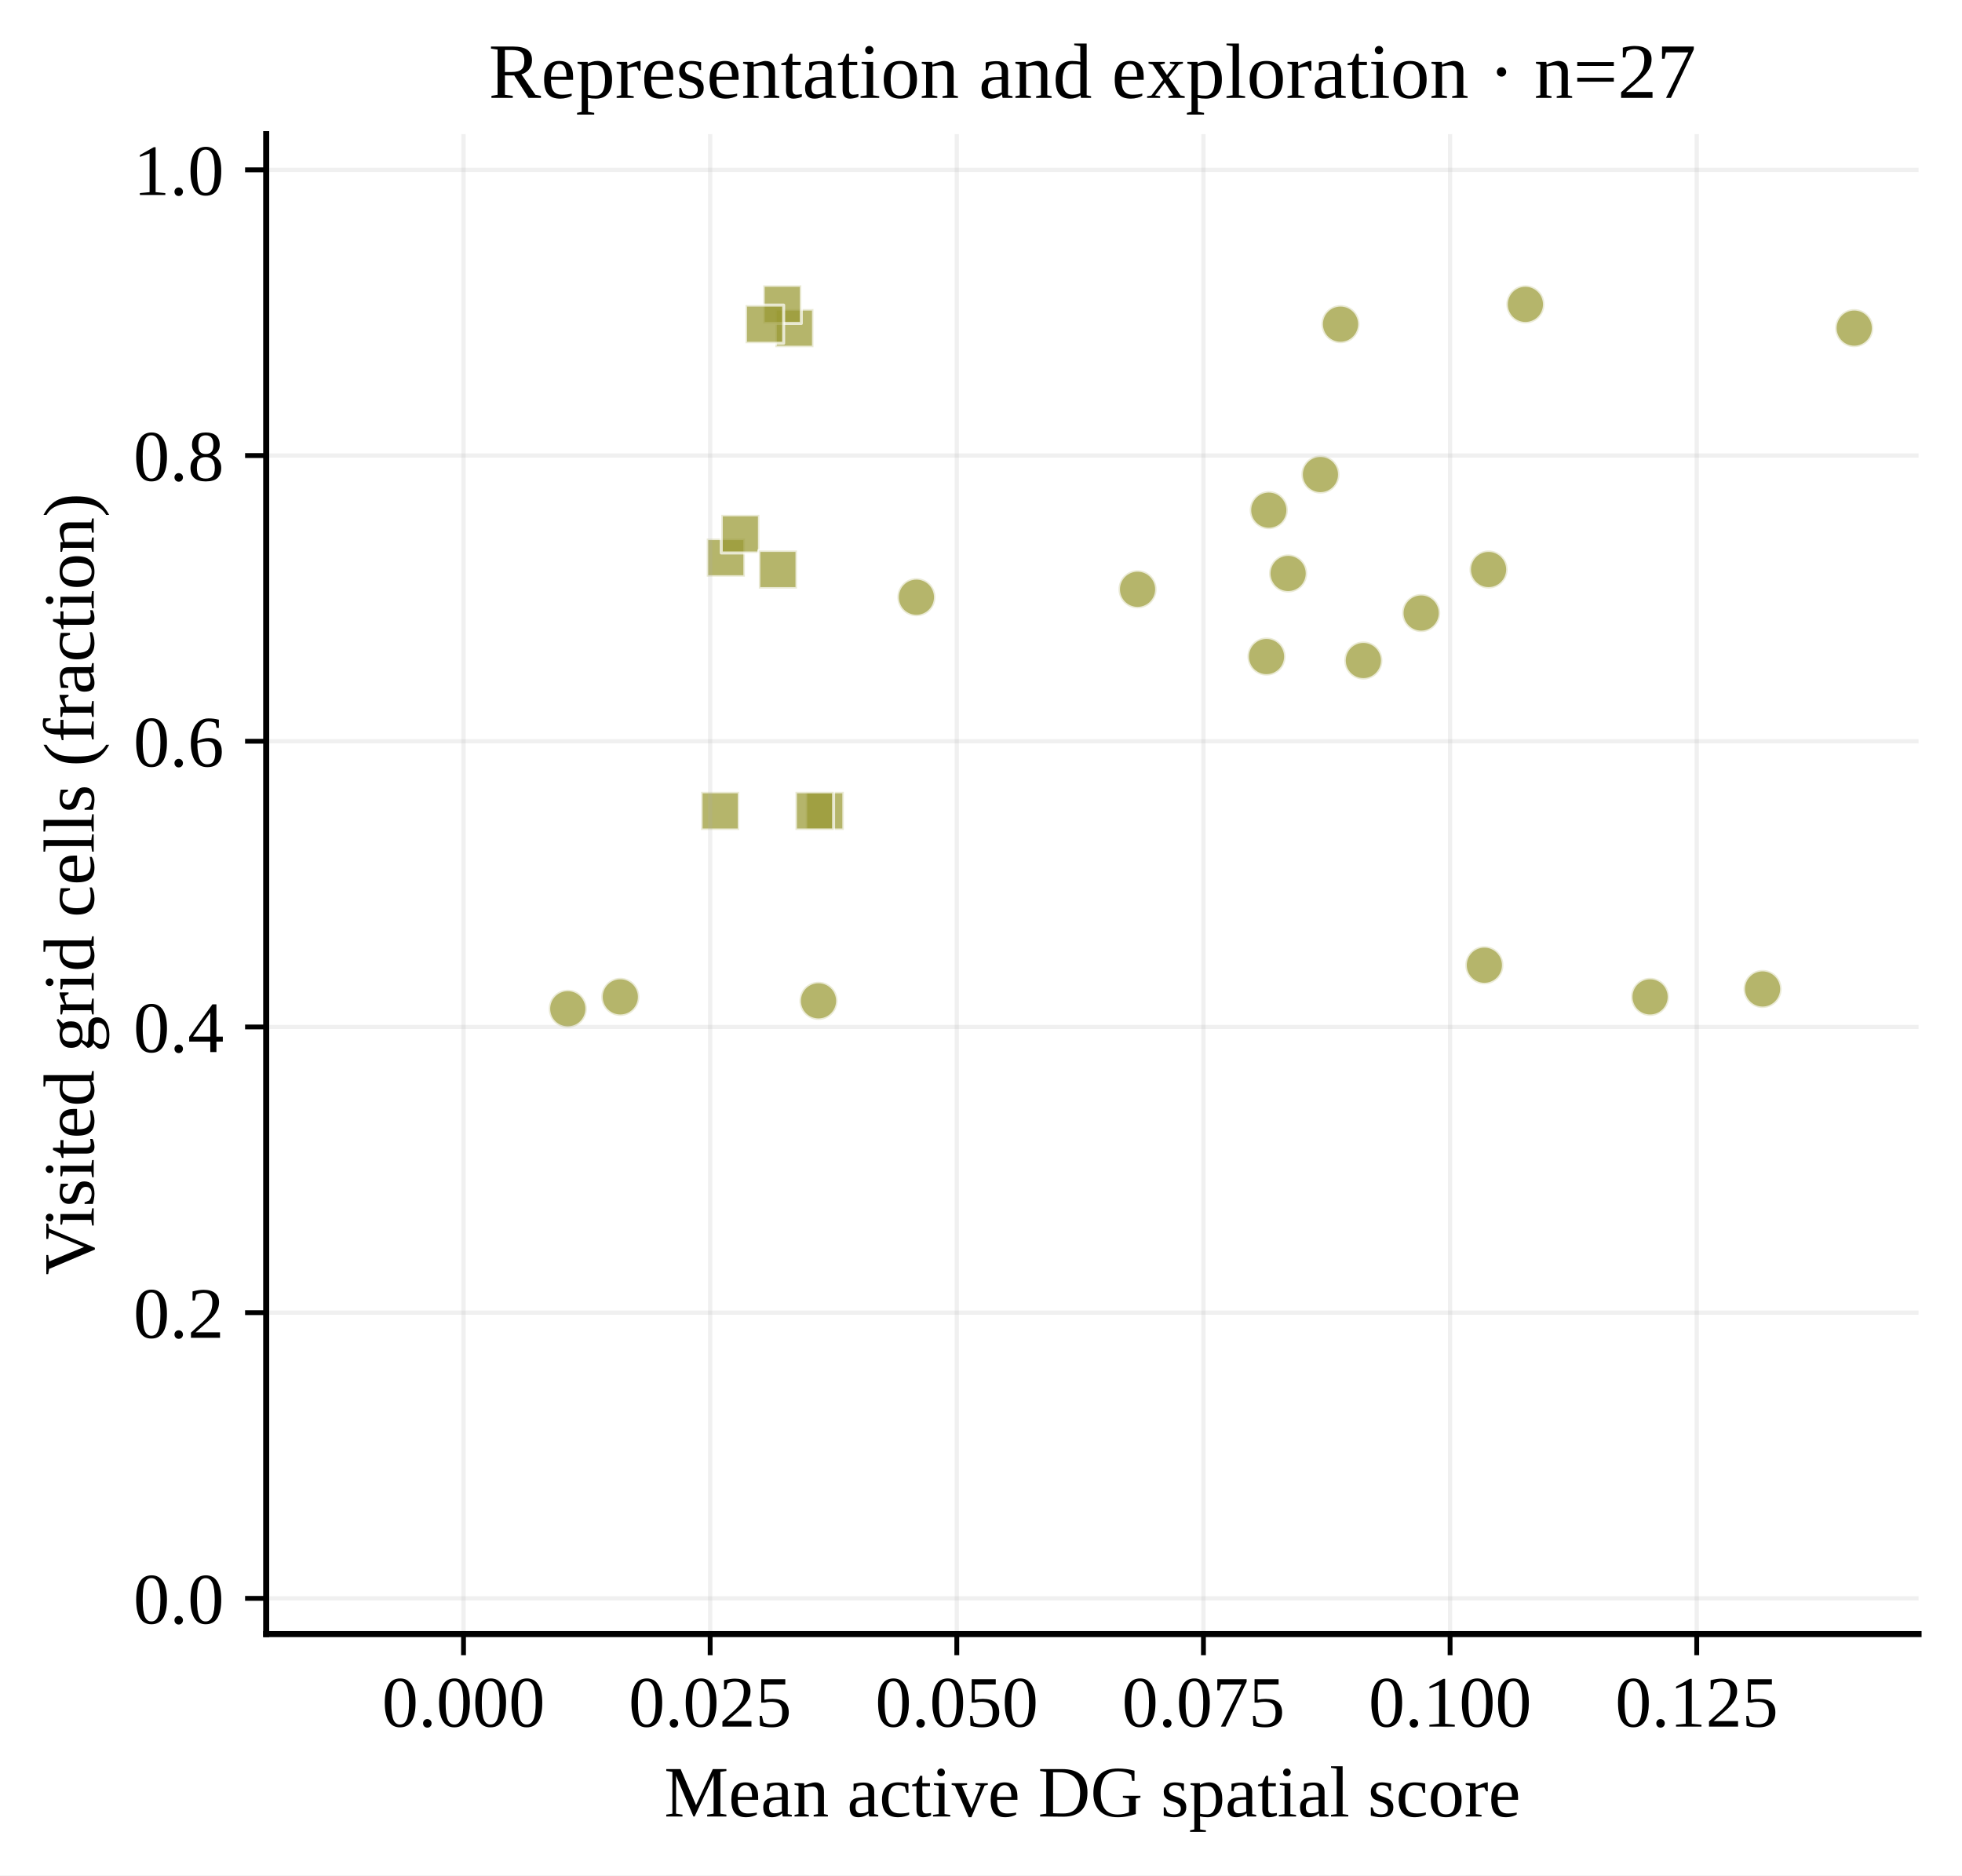
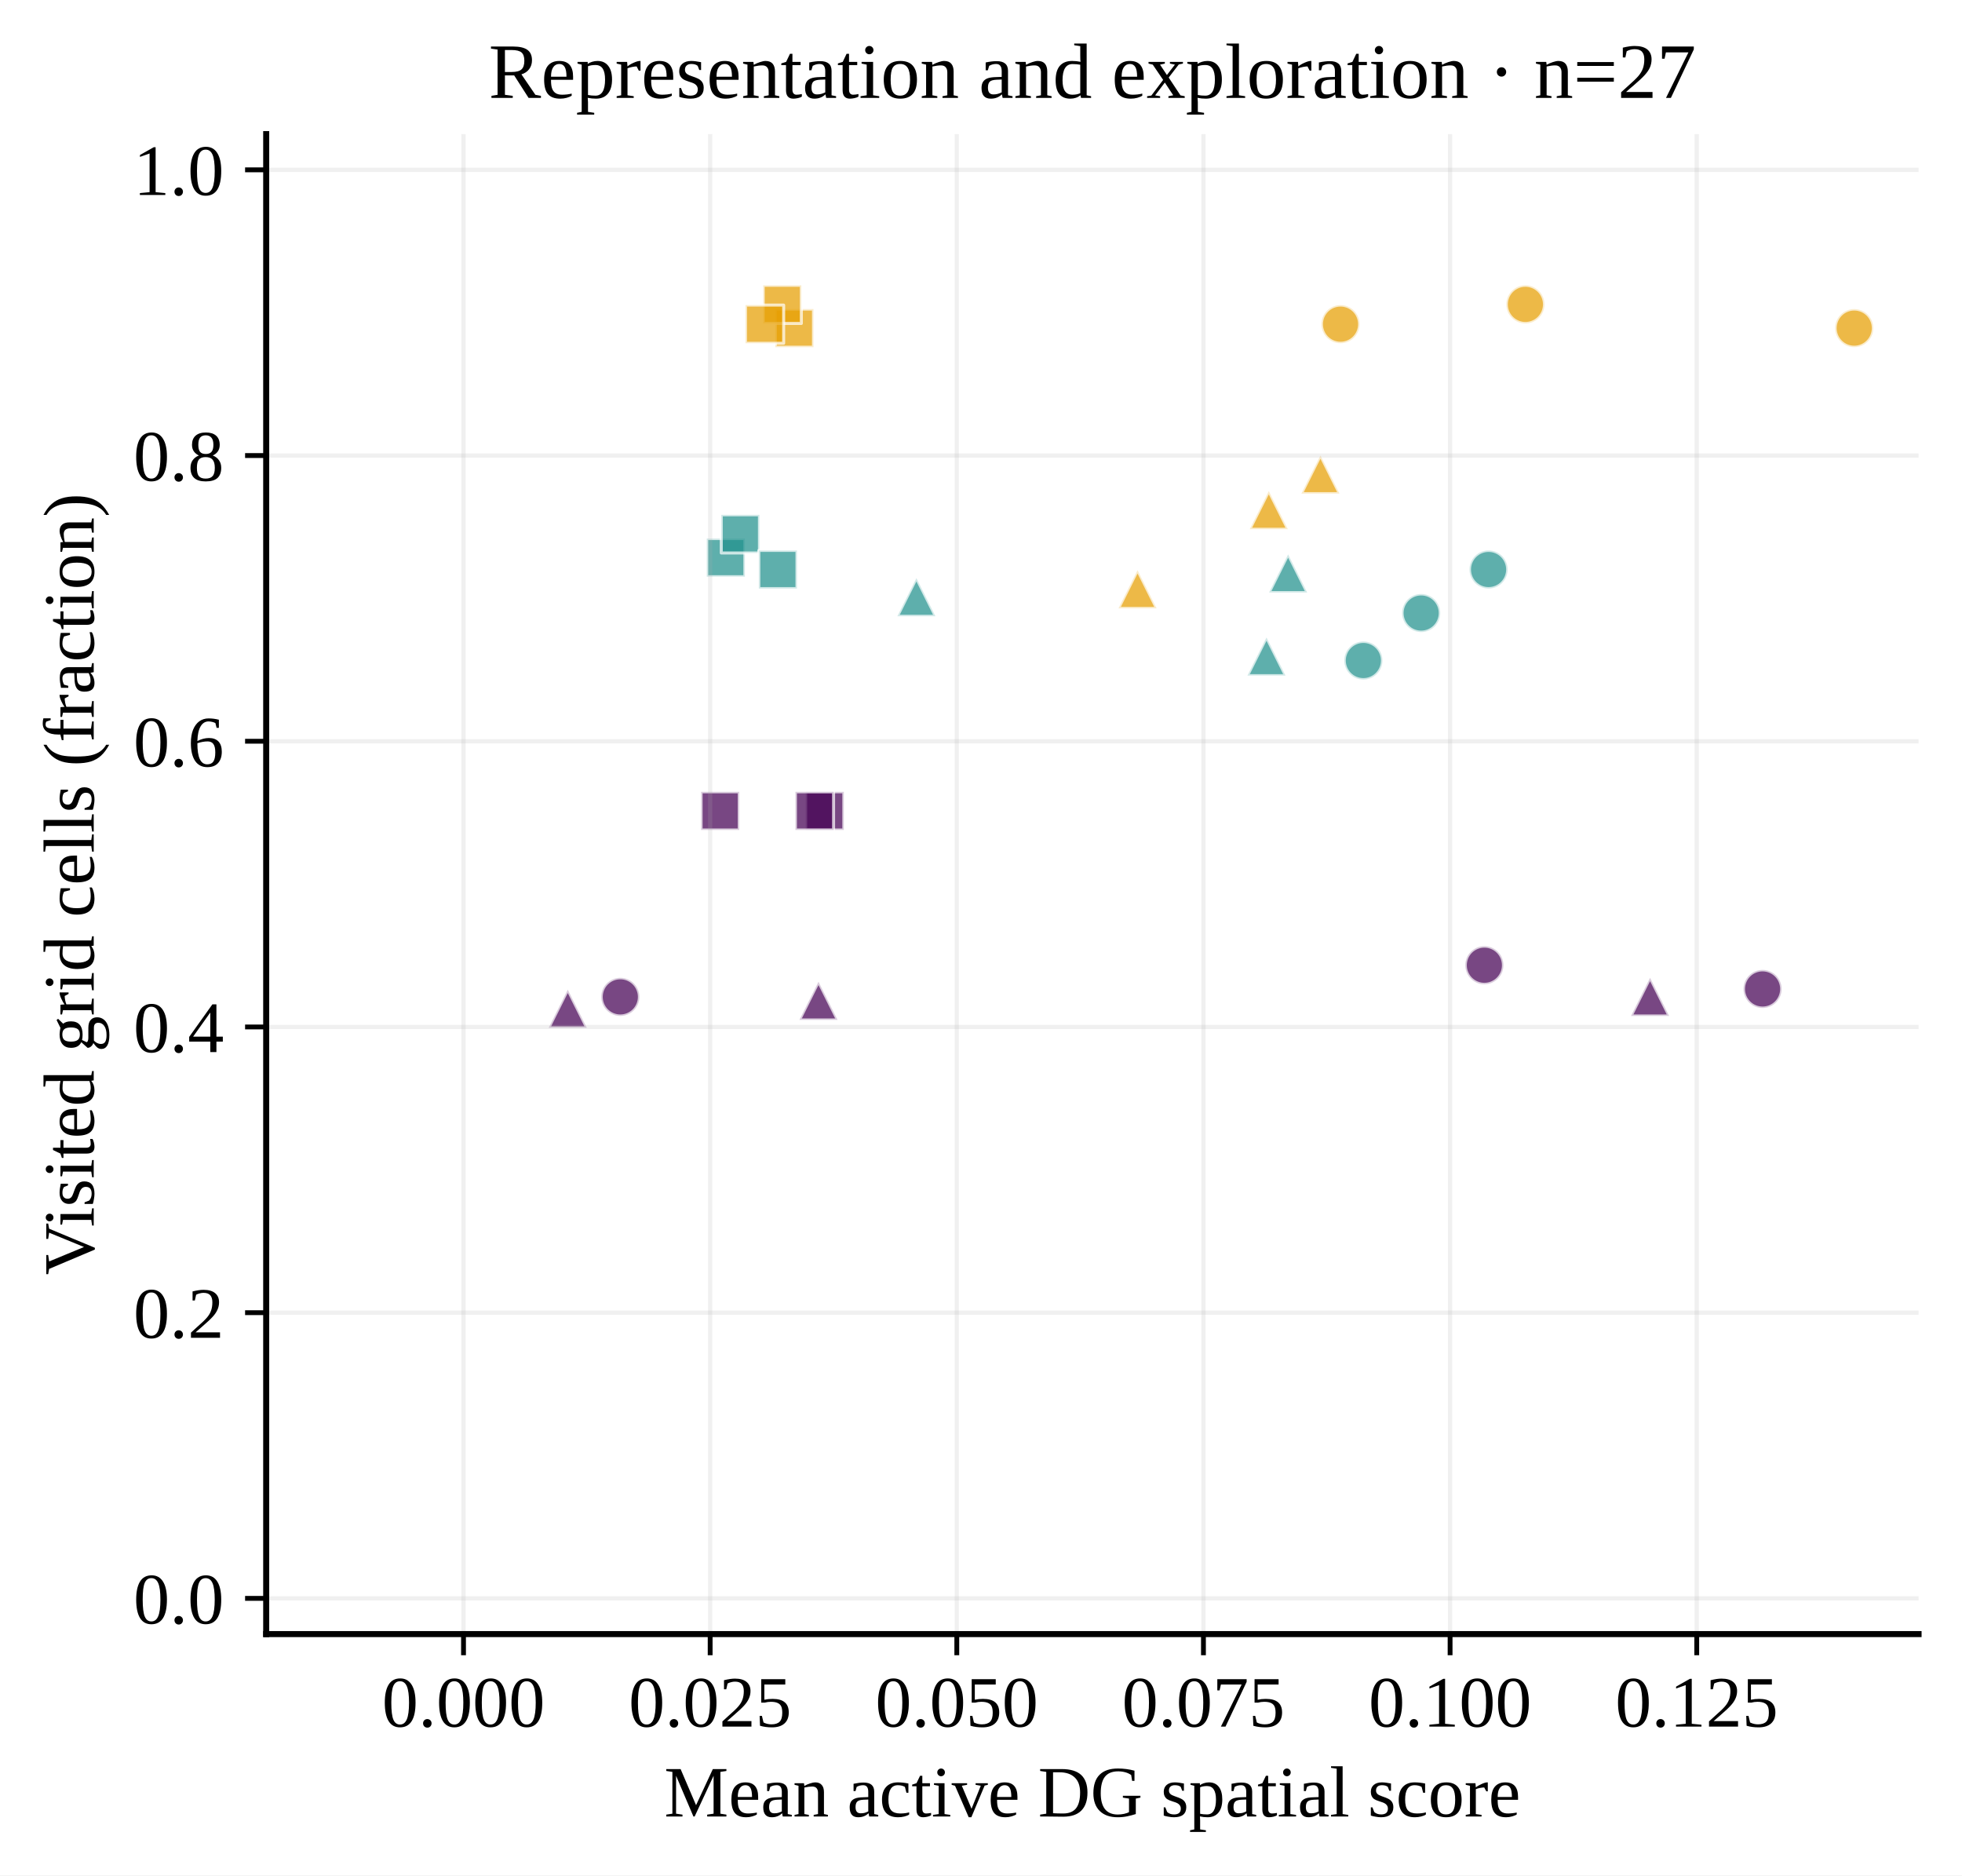
<svg xmlns="http://www.w3.org/2000/svg" xmlns:xlink="http://www.w3.org/1999/xlink" width="325.2pt" height="310.8pt" viewBox="0 0 325.2 310.8" version="1.1">
  <defs>
    <style type="text/css">*{stroke-linejoin: round; stroke-linecap: butt}</style>
  </defs>
  <g id="figure_1">
    <g id="patch_1">
      <path d="M 0 310.8  L 325.2 310.8  L 325.2 0  L 0 0  z " style="fill: #ffffff" />
    </g>
    <g id="axes_1">
      <g id="patch_2">
        <path d="M 44.122 270.801  L 318 270.801  L 318 22.227  L 44.122 22.227  z " style="fill: #ffffff" />
      </g>
      <g id="PathCollection_1">
        <defs>
-           <path id="m0b071f1991" d="M 0 3.162  C 0.839 3.162 1.643 2.829 2.236 2.236  C 2.829 1.643 3.162 0.839 3.162 0  C 3.162 -0.839 2.829 -1.643 2.236 -2.236  C 1.643 -2.829 0.839 -3.162 0 -3.162  C -0.839 -3.162 -1.643 -2.829 -2.236 -2.236  C -2.829 -1.643 -3.162 -0.839 -3.162 0  C -3.162 0.839 -2.829 1.643 -2.236 2.236  C -1.643 2.829 -0.839 3.162 0 3.162  z " style="stroke: #ffffff; stroke-opacity: 0.72; stroke-width: 0.5" />
-         </defs>
-         <g clip-path="url(#pc60805ff20)">
-           <use xlink:href="#m0b071f1991" x="273.499" y="165.204" style="fill: #999933; fill-opacity: 0.72; stroke: #ffffff; stroke-opacity: 0.72; stroke-width: 0.5" />
-           <use xlink:href="#m0b071f1991" x="94.108" y="167.171" style="fill: #999933; fill-opacity: 0.72; stroke: #ffffff; stroke-opacity: 0.72; stroke-width: 0.5" />
-           <use xlink:href="#m0b071f1991" x="135.666" y="165.859" style="fill: #999933; fill-opacity: 0.72; stroke: #ffffff; stroke-opacity: 0.72; stroke-width: 0.5" />
-           <use xlink:href="#m0b071f1991" x="151.895" y="98.97" style="fill: #999933; fill-opacity: 0.72; stroke: #ffffff; stroke-opacity: 0.72; stroke-width: 0.5" />
-           <use xlink:href="#m0b071f1991" x="213.506" y="95.035" style="fill: #999933; fill-opacity: 0.72; stroke: #ffffff; stroke-opacity: 0.72; stroke-width: 0.5" />
-           <use xlink:href="#m0b071f1991" x="209.922" y="108.806" style="fill: #999933; fill-opacity: 0.72; stroke: #ffffff; stroke-opacity: 0.72; stroke-width: 0.5" />
-           <use xlink:href="#m0b071f1991" x="210.302" y="84.542" style="fill: #999933; fill-opacity: 0.72; stroke: #ffffff; stroke-opacity: 0.72; stroke-width: 0.5" />
-           <use xlink:href="#m0b071f1991" x="218.862" y="78.64" style="fill: #999933; fill-opacity: 0.72; stroke: #ffffff; stroke-opacity: 0.72; stroke-width: 0.5" />
-           <use xlink:href="#m0b071f1991" x="188.548" y="97.658" style="fill: #999933; fill-opacity: 0.72; stroke: #ffffff; stroke-opacity: 0.72; stroke-width: 0.5" />
-           <use xlink:href="#m0b071f1991" x="292.144" y="163.892" style="fill: #999933; fill-opacity: 0.72; stroke: #ffffff; stroke-opacity: 0.72; stroke-width: 0.5" />
-           <use xlink:href="#m0b071f1991" x="102.817" y="165.204" style="fill: #999933; fill-opacity: 0.72; stroke: #ffffff; stroke-opacity: 0.72; stroke-width: 0.5" />
-           <use xlink:href="#m0b071f1991" x="246.033" y="159.957" style="fill: #999933; fill-opacity: 0.72; stroke: #ffffff; stroke-opacity: 0.72; stroke-width: 0.5" />
-           <use xlink:href="#m0b071f1991" x="235.557" y="101.593" style="fill: #999933; fill-opacity: 0.72; stroke: #ffffff; stroke-opacity: 0.72; stroke-width: 0.5" />
-           <use xlink:href="#m0b071f1991" x="246.729" y="94.379" style="fill: #999933; fill-opacity: 0.72; stroke: #ffffff; stroke-opacity: 0.72; stroke-width: 0.5" />
-           <use xlink:href="#m0b071f1991" x="225.976" y="109.462" style="fill: #999933; fill-opacity: 0.72; stroke: #ffffff; stroke-opacity: 0.72; stroke-width: 0.5" />
-           <use xlink:href="#m0b071f1991" x="307.338" y="54.377" style="fill: #999933; fill-opacity: 0.72; stroke: #ffffff; stroke-opacity: 0.72; stroke-width: 0.5" />
-           <use xlink:href="#m0b071f1991" x="252.834" y="50.442" style="fill: #999933; fill-opacity: 0.72; stroke: #ffffff; stroke-opacity: 0.72; stroke-width: 0.5" />
-           <use xlink:href="#m0b071f1991" x="222.189" y="53.721" style="fill: #999933; fill-opacity: 0.72; stroke: #ffffff; stroke-opacity: 0.72; stroke-width: 0.5" />
+           <path id="m2ee2eff563" d="M 0 -3.162  L -3.162 3.162  L 3.162 3.162  z " style="stroke: #ffffff; stroke-opacity: 0.72; stroke-width: 0.5" />
+         </defs>
+         <g clip-path="url(#p54b2d9d669)">
+           <use xlink:href="#m2ee2eff563" x="273.499" y="165.204" style="fill: #440154; fill-opacity: 0.72; stroke: #ffffff; stroke-opacity: 0.72; stroke-width: 0.5" />
+           <use xlink:href="#m2ee2eff563" x="94.108" y="167.171" style="fill: #440154; fill-opacity: 0.72; stroke: #ffffff; stroke-opacity: 0.72; stroke-width: 0.5" />
+           <use xlink:href="#m2ee2eff563" x="135.666" y="165.859" style="fill: #440154; fill-opacity: 0.72; stroke: #ffffff; stroke-opacity: 0.72; stroke-width: 0.5" />
        </g>
      </g>
      <g id="PathCollection_2">
        <defs>
-           <path id="m8e810b14e5" d="M -3.162 3.162  L 3.162 3.162  L 3.162 -3.162  L -3.162 -3.162  z " style="stroke: #ffffff; stroke-opacity: 0.72; stroke-width: 0.5" />
-         </defs>
-         <g clip-path="url(#pc60805ff20)">
-           <use xlink:href="#m8e810b14e5" x="136.702" y="134.382" style="fill: #999933; fill-opacity: 0.72; stroke: #ffffff; stroke-opacity: 0.72; stroke-width: 0.5" />
-           <use xlink:href="#m8e810b14e5" x="119.366" y="134.382" style="fill: #999933; fill-opacity: 0.72; stroke: #ffffff; stroke-opacity: 0.72; stroke-width: 0.5" />
-           <use xlink:href="#m8e810b14e5" x="135.003" y="134.382" style="fill: #999933; fill-opacity: 0.72; stroke: #ffffff; stroke-opacity: 0.72; stroke-width: 0.5" />
-           <use xlink:href="#m8e810b14e5" x="120.304" y="92.412" style="fill: #999933; fill-opacity: 0.72; stroke: #ffffff; stroke-opacity: 0.72; stroke-width: 0.5" />
-           <use xlink:href="#m8e810b14e5" x="122.714" y="88.477" style="fill: #999933; fill-opacity: 0.72; stroke: #ffffff; stroke-opacity: 0.72; stroke-width: 0.5" />
-           <use xlink:href="#m8e810b14e5" x="128.935" y="94.379" style="fill: #999933; fill-opacity: 0.72; stroke: #ffffff; stroke-opacity: 0.72; stroke-width: 0.5" />
-           <use xlink:href="#m8e810b14e5" x="131.673" y="54.377" style="fill: #999933; fill-opacity: 0.72; stroke: #ffffff; stroke-opacity: 0.72; stroke-width: 0.5" />
-           <use xlink:href="#m8e810b14e5" x="129.659" y="50.442" style="fill: #999933; fill-opacity: 0.72; stroke: #ffffff; stroke-opacity: 0.72; stroke-width: 0.5" />
-           <use xlink:href="#m8e810b14e5" x="126.729" y="53.721" style="fill: #999933; fill-opacity: 0.72; stroke: #ffffff; stroke-opacity: 0.72; stroke-width: 0.5" />
+           <path id="md45209c4d3" d="M 0 3.162  C 0.839 3.162 1.643 2.829 2.236 2.236  C 2.829 1.643 3.162 0.839 3.162 0  C 3.162 -0.839 2.829 -1.643 2.236 -2.236  C 1.643 -2.829 0.839 -3.162 0 -3.162  C -0.839 -3.162 -1.643 -2.829 -2.236 -2.236  C -2.829 -1.643 -3.162 -0.839 -3.162 0  C -3.162 0.839 -2.829 1.643 -2.236 2.236  C -1.643 2.829 -0.839 3.162 0 3.162  z " style="stroke: #ffffff; stroke-opacity: 0.72; stroke-width: 0.5" />
+         </defs>
+         <g clip-path="url(#p54b2d9d669)">
+           <use xlink:href="#md45209c4d3" x="292.144" y="163.892" style="fill: #440154; fill-opacity: 0.72; stroke: #ffffff; stroke-opacity: 0.72; stroke-width: 0.5" />
+           <use xlink:href="#md45209c4d3" x="102.817" y="165.204" style="fill: #440154; fill-opacity: 0.72; stroke: #ffffff; stroke-opacity: 0.72; stroke-width: 0.5" />
+           <use xlink:href="#md45209c4d3" x="246.033" y="159.957" style="fill: #440154; fill-opacity: 0.72; stroke: #ffffff; stroke-opacity: 0.72; stroke-width: 0.5" />
+         </g>
+       </g>
+       <g id="PathCollection_3">
+         <defs>
+           <path id="mc44e297cd2" d="M -3.162 3.162  L 3.162 3.162  L 3.162 -3.162  L -3.162 -3.162  z " style="stroke: #ffffff; stroke-opacity: 0.72; stroke-width: 0.5" />
+         </defs>
+         <g clip-path="url(#p54b2d9d669)">
+           <use xlink:href="#mc44e297cd2" x="136.702" y="134.382" style="fill: #440154; fill-opacity: 0.72; stroke: #ffffff; stroke-opacity: 0.72; stroke-width: 0.5" />
+           <use xlink:href="#mc44e297cd2" x="119.366" y="134.382" style="fill: #440154; fill-opacity: 0.72; stroke: #ffffff; stroke-opacity: 0.72; stroke-width: 0.5" />
+           <use xlink:href="#mc44e297cd2" x="135.003" y="134.382" style="fill: #440154; fill-opacity: 0.72; stroke: #ffffff; stroke-opacity: 0.72; stroke-width: 0.5" />
+         </g>
+       </g>
+       <g id="PathCollection_4">
+         <defs>
+           <path id="mf5bd0a2838" d="M 0 -3.162  L -3.162 3.162  L 3.162 3.162  z " style="stroke: #ffffff; stroke-opacity: 0.72; stroke-width: 0.5" />
+         </defs>
+         <g clip-path="url(#p54b2d9d669)">
+           <use xlink:href="#mf5bd0a2838" x="151.895" y="98.97" style="fill: #21918c; fill-opacity: 0.72; stroke: #ffffff; stroke-opacity: 0.72; stroke-width: 0.5" />
+           <use xlink:href="#mf5bd0a2838" x="213.506" y="95.035" style="fill: #21918c; fill-opacity: 0.72; stroke: #ffffff; stroke-opacity: 0.72; stroke-width: 0.5" />
+           <use xlink:href="#mf5bd0a2838" x="209.922" y="108.806" style="fill: #21918c; fill-opacity: 0.72; stroke: #ffffff; stroke-opacity: 0.72; stroke-width: 0.5" />
+         </g>
+       </g>
+       <g id="PathCollection_5">
+         <defs>
+           <path id="m9e51ea19c8" d="M 0 3.162  C 0.839 3.162 1.643 2.829 2.236 2.236  C 2.829 1.643 3.162 0.839 3.162 0  C 3.162 -0.839 2.829 -1.643 2.236 -2.236  C 1.643 -2.829 0.839 -3.162 0 -3.162  C -0.839 -3.162 -1.643 -2.829 -2.236 -2.236  C -2.829 -1.643 -3.162 -0.839 -3.162 0  C -3.162 0.839 -2.829 1.643 -2.236 2.236  C -1.643 2.829 -0.839 3.162 0 3.162  z " style="stroke: #ffffff; stroke-opacity: 0.72; stroke-width: 0.5" />
+         </defs>
+         <g clip-path="url(#p54b2d9d669)">
+           <use xlink:href="#m9e51ea19c8" x="235.557" y="101.593" style="fill: #21918c; fill-opacity: 0.72; stroke: #ffffff; stroke-opacity: 0.72; stroke-width: 0.5" />
+           <use xlink:href="#m9e51ea19c8" x="246.729" y="94.379" style="fill: #21918c; fill-opacity: 0.72; stroke: #ffffff; stroke-opacity: 0.72; stroke-width: 0.5" />
+           <use xlink:href="#m9e51ea19c8" x="225.976" y="109.462" style="fill: #21918c; fill-opacity: 0.72; stroke: #ffffff; stroke-opacity: 0.72; stroke-width: 0.5" />
+         </g>
+       </g>
+       <g id="PathCollection_6">
+         <defs>
+           <path id="m2ea748674f" d="M -3.162 3.162  L 3.162 3.162  L 3.162 -3.162  L -3.162 -3.162  z " style="stroke: #ffffff; stroke-opacity: 0.72; stroke-width: 0.5" />
+         </defs>
+         <g clip-path="url(#p54b2d9d669)">
+           <use xlink:href="#m2ea748674f" x="120.304" y="92.412" style="fill: #21918c; fill-opacity: 0.72; stroke: #ffffff; stroke-opacity: 0.72; stroke-width: 0.5" />
+           <use xlink:href="#m2ea748674f" x="122.714" y="88.477" style="fill: #21918c; fill-opacity: 0.72; stroke: #ffffff; stroke-opacity: 0.72; stroke-width: 0.5" />
+           <use xlink:href="#m2ea748674f" x="128.935" y="94.379" style="fill: #21918c; fill-opacity: 0.72; stroke: #ffffff; stroke-opacity: 0.72; stroke-width: 0.5" />
+         </g>
+       </g>
+       <g id="PathCollection_7">
+         <defs>
+           <path id="m7b95c5e597" d="M 0 -3.162  L -3.162 3.162  L 3.162 3.162  z " style="stroke: #ffffff; stroke-opacity: 0.72; stroke-width: 0.5" />
+         </defs>
+         <g clip-path="url(#p54b2d9d669)">
+           <use xlink:href="#m7b95c5e597" x="210.302" y="84.542" style="fill: #e69f00; fill-opacity: 0.72; stroke: #ffffff; stroke-opacity: 0.72; stroke-width: 0.5" />
+           <use xlink:href="#m7b95c5e597" x="218.862" y="78.64" style="fill: #e69f00; fill-opacity: 0.72; stroke: #ffffff; stroke-opacity: 0.72; stroke-width: 0.5" />
+           <use xlink:href="#m7b95c5e597" x="188.548" y="97.658" style="fill: #e69f00; fill-opacity: 0.72; stroke: #ffffff; stroke-opacity: 0.72; stroke-width: 0.5" />
+         </g>
+       </g>
+       <g id="PathCollection_8">
+         <defs>
+           <path id="m1b7bb35ead" d="M 0 3.162  C 0.839 3.162 1.643 2.829 2.236 2.236  C 2.829 1.643 3.162 0.839 3.162 0  C 3.162 -0.839 2.829 -1.643 2.236 -2.236  C 1.643 -2.829 0.839 -3.162 0 -3.162  C -0.839 -3.162 -1.643 -2.829 -2.236 -2.236  C -2.829 -1.643 -3.162 -0.839 -3.162 0  C -3.162 0.839 -2.829 1.643 -2.236 2.236  C -1.643 2.829 -0.839 3.162 0 3.162  z " style="stroke: #ffffff; stroke-opacity: 0.72; stroke-width: 0.5" />
+         </defs>
+         <g clip-path="url(#p54b2d9d669)">
+           <use xlink:href="#m1b7bb35ead" x="307.338" y="54.377" style="fill: #e69f00; fill-opacity: 0.72; stroke: #ffffff; stroke-opacity: 0.72; stroke-width: 0.5" />
+           <use xlink:href="#m1b7bb35ead" x="252.834" y="50.442" style="fill: #e69f00; fill-opacity: 0.72; stroke: #ffffff; stroke-opacity: 0.72; stroke-width: 0.5" />
+           <use xlink:href="#m1b7bb35ead" x="222.189" y="53.721" style="fill: #e69f00; fill-opacity: 0.72; stroke: #ffffff; stroke-opacity: 0.72; stroke-width: 0.5" />
+         </g>
+       </g>
+       <g id="PathCollection_9">
+         <defs>
+           <path id="md65da0e7e6" d="M -3.162 3.162  L 3.162 3.162  L 3.162 -3.162  L -3.162 -3.162  z " style="stroke: #ffffff; stroke-opacity: 0.72; stroke-width: 0.5" />
+         </defs>
+         <g clip-path="url(#p54b2d9d669)">
+           <use xlink:href="#md65da0e7e6" x="131.673" y="54.377" style="fill: #e69f00; fill-opacity: 0.72; stroke: #ffffff; stroke-opacity: 0.72; stroke-width: 0.5" />
+           <use xlink:href="#md65da0e7e6" x="129.659" y="50.442" style="fill: #e69f00; fill-opacity: 0.72; stroke: #ffffff; stroke-opacity: 0.72; stroke-width: 0.5" />
+           <use xlink:href="#md65da0e7e6" x="126.729" y="53.721" style="fill: #e69f00; fill-opacity: 0.72; stroke: #ffffff; stroke-opacity: 0.72; stroke-width: 0.5" />
        </g>
      </g>
      <g id="matplotlib.axis_1">
        <g id="xtick_1">
          <g id="line2d_1">
-             <path d="M 76.827 270.801  L 76.827 22.227  " clip-path="url(#pc60805ff20)" style="fill: none; stroke: #b0b0b0; stroke-opacity: 0.18; stroke-width: 0.7; stroke-linecap: square" />
+             <path d="M 76.827 270.801  L 76.827 22.227  " clip-path="url(#p54b2d9d669)" style="fill: none; stroke: #b0b0b0; stroke-opacity: 0.18; stroke-width: 0.7; stroke-linecap: square" />
          </g>
          <g id="line2d_2">
            <defs>
-               <path id="m443d2672fe" d="M 0 0  L 0 3.5  " style="stroke: #000000; stroke-width: 0.8" />
+               <path id="m40ed4c668c" d="M 0 0  L 0 3.5  " style="stroke: #000000; stroke-width: 0.8" />
            </defs>
            <g>
-               <use xlink:href="#m443d2672fe" x="76.827" y="270.801" style="stroke: #000000; stroke-width: 0.8" />
+               <use xlink:href="#m40ed4c668c" x="76.827" y="270.801" style="stroke: #000000; stroke-width: 0.8" />
            </g>
          </g>
          <g id="text_1">
            <text style="font-size: 12px; font-family: 'Times New Roman'; text-anchor: middle" x="76.827" y="286.133" transform="rotate(-0 76.82686 286.1333)">0.000</text>
          </g>
        </g>
        <g id="xtick_2">
          <g id="line2d_3">
-             <path d="M 117.708 270.801  L 117.708 22.227  " clip-path="url(#pc60805ff20)" style="fill: none; stroke: #b0b0b0; stroke-opacity: 0.18; stroke-width: 0.7; stroke-linecap: square" />
+             <path d="M 117.708 270.801  L 117.708 22.227  " clip-path="url(#p54b2d9d669)" style="fill: none; stroke: #b0b0b0; stroke-opacity: 0.18; stroke-width: 0.7; stroke-linecap: square" />
          </g>
          <g id="line2d_4">
            <g>
-               <use xlink:href="#m443d2672fe" x="117.708" y="270.801" style="stroke: #000000; stroke-width: 0.8" />
+               <use xlink:href="#m40ed4c668c" x="117.708" y="270.801" style="stroke: #000000; stroke-width: 0.8" />
            </g>
          </g>
          <g id="text_2">
            <text style="font-size: 12px; font-family: 'Times New Roman'; text-anchor: middle" x="117.708" y="286.133" transform="rotate(-0 117.7081 286.1333)">0.025</text>
          </g>
        </g>
        <g id="xtick_3">
          <g id="line2d_5">
-             <path d="M 158.589 270.801  L 158.589 22.227  " clip-path="url(#pc60805ff20)" style="fill: none; stroke: #b0b0b0; stroke-opacity: 0.18; stroke-width: 0.7; stroke-linecap: square" />
+             <path d="M 158.589 270.801  L 158.589 22.227  " clip-path="url(#p54b2d9d669)" style="fill: none; stroke: #b0b0b0; stroke-opacity: 0.18; stroke-width: 0.7; stroke-linecap: square" />
          </g>
          <g id="line2d_6">
            <g>
-               <use xlink:href="#m443d2672fe" x="158.589" y="270.801" style="stroke: #000000; stroke-width: 0.8" />
+               <use xlink:href="#m40ed4c668c" x="158.589" y="270.801" style="stroke: #000000; stroke-width: 0.8" />
            </g>
          </g>
          <g id="text_3">
            <text style="font-size: 12px; font-family: 'Times New Roman'; text-anchor: middle" x="158.589" y="286.133" transform="rotate(-0 158.5893 286.1333)">0.050</text>
          </g>
        </g>
        <g id="xtick_4">
          <g id="line2d_7">
-             <path d="M 199.471 270.801  L 199.471 22.227  " clip-path="url(#pc60805ff20)" style="fill: none; stroke: #b0b0b0; stroke-opacity: 0.18; stroke-width: 0.7; stroke-linecap: square" />
+             <path d="M 199.471 270.801  L 199.471 22.227  " clip-path="url(#p54b2d9d669)" style="fill: none; stroke: #b0b0b0; stroke-opacity: 0.18; stroke-width: 0.7; stroke-linecap: square" />
          </g>
          <g id="line2d_8">
            <g>
-               <use xlink:href="#m443d2672fe" x="199.471" y="270.801" style="stroke: #000000; stroke-width: 0.8" />
+               <use xlink:href="#m40ed4c668c" x="199.471" y="270.801" style="stroke: #000000; stroke-width: 0.8" />
            </g>
          </g>
          <g id="text_4">
            <text style="font-size: 12px; font-family: 'Times New Roman'; text-anchor: middle" x="199.471" y="286.133" transform="rotate(-0 199.4706 286.1333)">0.075</text>
          </g>
        </g>
        <g id="xtick_5">
          <g id="line2d_9">
-             <path d="M 240.352 270.801  L 240.352 22.227  " clip-path="url(#pc60805ff20)" style="fill: none; stroke: #b0b0b0; stroke-opacity: 0.18; stroke-width: 0.7; stroke-linecap: square" />
+             <path d="M 240.352 270.801  L 240.352 22.227  " clip-path="url(#p54b2d9d669)" style="fill: none; stroke: #b0b0b0; stroke-opacity: 0.18; stroke-width: 0.7; stroke-linecap: square" />
          </g>
          <g id="line2d_10">
            <g>
-               <use xlink:href="#m443d2672fe" x="240.352" y="270.801" style="stroke: #000000; stroke-width: 0.8" />
+               <use xlink:href="#m40ed4c668c" x="240.352" y="270.801" style="stroke: #000000; stroke-width: 0.8" />
            </g>
          </g>
          <g id="text_5">
            <text style="font-size: 12px; font-family: 'Times New Roman'; text-anchor: middle" x="240.352" y="286.133" transform="rotate(-0 240.3518 286.1333)">0.100</text>
          </g>
        </g>
        <g id="xtick_6">
          <g id="line2d_11">
-             <path d="M 281.233 270.801  L 281.233 22.227  " clip-path="url(#pc60805ff20)" style="fill: none; stroke: #b0b0b0; stroke-opacity: 0.18; stroke-width: 0.7; stroke-linecap: square" />
+             <path d="M 281.233 270.801  L 281.233 22.227  " clip-path="url(#p54b2d9d669)" style="fill: none; stroke: #b0b0b0; stroke-opacity: 0.18; stroke-width: 0.7; stroke-linecap: square" />
          </g>
          <g id="line2d_12">
            <g>
-               <use xlink:href="#m443d2672fe" x="281.233" y="270.801" style="stroke: #000000; stroke-width: 0.8" />
+               <use xlink:href="#m40ed4c668c" x="281.233" y="270.801" style="stroke: #000000; stroke-width: 0.8" />
            </g>
          </g>
          <g id="text_6">
            <text style="font-size: 12px; font-family: 'Times New Roman'; text-anchor: middle" x="281.233" y="286.133" transform="rotate(-0 281.233 286.1333)">0.125</text>
          </g>
        </g>
        <g id="text_7">
          <text style="font-size: 12px; font-family: 'Times New Roman'; text-anchor: middle" x="181.061" y="301.033" transform="rotate(-0 181.0607 301.0326)">Mean active DG spatial score</text>
        </g>
      </g>
      <g id="matplotlib.axis_2">
        <g id="ytick_1">
          <g id="line2d_13">
-             <path d="M 44.122 264.882  L 318 264.882  " clip-path="url(#pc60805ff20)" style="fill: none; stroke: #b0b0b0; stroke-opacity: 0.18; stroke-width: 0.7; stroke-linecap: square" />
+             <path d="M 44.122 264.882  L 318 264.882  " clip-path="url(#p54b2d9d669)" style="fill: none; stroke: #b0b0b0; stroke-opacity: 0.18; stroke-width: 0.7; stroke-linecap: square" />
          </g>
          <g id="line2d_14">
            <defs>
-               <path id="mfd440d38b7" d="M 0 0  L -3.5 0  " style="stroke: #000000; stroke-width: 0.8" />
+               <path id="m84293b7f49" d="M 0 0  L -3.5 0  " style="stroke: #000000; stroke-width: 0.8" />
            </defs>
            <g>
-               <use xlink:href="#mfd440d38b7" x="44.122" y="264.882" style="stroke: #000000; stroke-width: 0.8" />
+               <use xlink:href="#m84293b7f49" x="44.122" y="264.882" style="stroke: #000000; stroke-width: 0.8" />
            </g>
          </g>
          <g id="text_8">
            <text style="font-size: 12px; font-family: 'Times New Roman'; text-anchor: end" x="37.122" y="269.049" transform="rotate(-0 37.12188 269.0486)">0.0</text>
          </g>
        </g>
        <g id="ytick_2">
          <g id="line2d_15">
-             <path d="M 44.122 217.535  L 318 217.535  " clip-path="url(#pc60805ff20)" style="fill: none; stroke: #b0b0b0; stroke-opacity: 0.18; stroke-width: 0.7; stroke-linecap: square" />
+             <path d="M 44.122 217.535  L 318 217.535  " clip-path="url(#p54b2d9d669)" style="fill: none; stroke: #b0b0b0; stroke-opacity: 0.18; stroke-width: 0.7; stroke-linecap: square" />
          </g>
          <g id="line2d_16">
            <g>
-               <use xlink:href="#mfd440d38b7" x="44.122" y="217.535" style="stroke: #000000; stroke-width: 0.8" />
+               <use xlink:href="#m84293b7f49" x="44.122" y="217.535" style="stroke: #000000; stroke-width: 0.8" />
            </g>
          </g>
          <g id="text_9">
            <text style="font-size: 12px; font-family: 'Times New Roman'; text-anchor: end" x="37.122" y="221.701" transform="rotate(-0 37.12188 221.7012)">0.2</text>
          </g>
        </g>
        <g id="ytick_3">
          <g id="line2d_17">
-             <path d="M 44.122 170.188  L 318 170.188  " clip-path="url(#pc60805ff20)" style="fill: none; stroke: #b0b0b0; stroke-opacity: 0.18; stroke-width: 0.7; stroke-linecap: square" />
+             <path d="M 44.122 170.188  L 318 170.188  " clip-path="url(#p54b2d9d669)" style="fill: none; stroke: #b0b0b0; stroke-opacity: 0.18; stroke-width: 0.7; stroke-linecap: square" />
          </g>
          <g id="line2d_18">
            <g>
-               <use xlink:href="#mfd440d38b7" x="44.122" y="170.188" style="stroke: #000000; stroke-width: 0.8" />
+               <use xlink:href="#m84293b7f49" x="44.122" y="170.188" style="stroke: #000000; stroke-width: 0.8" />
            </g>
          </g>
          <g id="text_10">
            <text style="font-size: 12px; font-family: 'Times New Roman'; text-anchor: end" x="37.122" y="174.354" transform="rotate(-0 37.12188 174.3538)">0.4</text>
          </g>
        </g>
        <g id="ytick_4">
          <g id="line2d_19">
-             <path d="M 44.122 122.84  L 318 122.84  " clip-path="url(#pc60805ff20)" style="fill: none; stroke: #b0b0b0; stroke-opacity: 0.18; stroke-width: 0.7; stroke-linecap: square" />
+             <path d="M 44.122 122.84  L 318 122.84  " clip-path="url(#p54b2d9d669)" style="fill: none; stroke: #b0b0b0; stroke-opacity: 0.18; stroke-width: 0.7; stroke-linecap: square" />
          </g>
          <g id="line2d_20">
            <g>
-               <use xlink:href="#mfd440d38b7" x="44.122" y="122.84" style="stroke: #000000; stroke-width: 0.8" />
+               <use xlink:href="#m84293b7f49" x="44.122" y="122.84" style="stroke: #000000; stroke-width: 0.8" />
            </g>
          </g>
          <g id="text_11">
            <text style="font-size: 12px; font-family: 'Times New Roman'; text-anchor: end" x="37.122" y="127.006" transform="rotate(-0 37.12188 127.0064)">0.6</text>
          </g>
        </g>
        <g id="ytick_5">
          <g id="line2d_21">
-             <path d="M 44.122 75.493  L 318 75.493  " clip-path="url(#pc60805ff20)" style="fill: none; stroke: #b0b0b0; stroke-opacity: 0.18; stroke-width: 0.7; stroke-linecap: square" />
+             <path d="M 44.122 75.493  L 318 75.493  " clip-path="url(#p54b2d9d669)" style="fill: none; stroke: #b0b0b0; stroke-opacity: 0.18; stroke-width: 0.7; stroke-linecap: square" />
          </g>
          <g id="line2d_22">
            <g>
-               <use xlink:href="#mfd440d38b7" x="44.122" y="75.493" style="stroke: #000000; stroke-width: 0.8" />
+               <use xlink:href="#m84293b7f49" x="44.122" y="75.493" style="stroke: #000000; stroke-width: 0.8" />
            </g>
          </g>
          <g id="text_12">
            <text style="font-size: 12px; font-family: 'Times New Roman'; text-anchor: end" x="37.122" y="79.659" transform="rotate(-0 37.12188 79.65896)">0.8</text>
          </g>
        </g>
        <g id="ytick_6">
          <g id="line2d_23">
-             <path d="M 44.122 28.145  L 318 28.145  " clip-path="url(#pc60805ff20)" style="fill: none; stroke: #b0b0b0; stroke-opacity: 0.18; stroke-width: 0.7; stroke-linecap: square" />
+             <path d="M 44.122 28.145  L 318 28.145  " clip-path="url(#p54b2d9d669)" style="fill: none; stroke: #b0b0b0; stroke-opacity: 0.18; stroke-width: 0.7; stroke-linecap: square" />
          </g>
          <g id="line2d_24">
            <g>
-               <use xlink:href="#mfd440d38b7" x="44.122" y="28.145" style="stroke: #000000; stroke-width: 0.8" />
+               <use xlink:href="#m84293b7f49" x="44.122" y="28.145" style="stroke: #000000; stroke-width: 0.8" />
            </g>
          </g>
          <g id="text_13">
            <text style="font-size: 12px; font-family: 'Times New Roman'; text-anchor: end" x="37.122" y="32.312" transform="rotate(-0 37.12188 32.31155)">1.0</text>
          </g>
        </g>
        <g id="text_14">
          <text style="font-size: 12px; font-family: 'Times New Roman'; text-anchor: middle" x="15.533" y="146.514" transform="rotate(-90 15.5325 146.5138)">Visited grid cells (fraction)</text>
        </g>
      </g>
      <g id="patch_3">
        <path d="M 44.122 270.801  L 44.122 22.227  " style="fill: none; stroke: #000000; stroke-linejoin: miter; stroke-linecap: square" />
      </g>
      <g id="patch_4">
        <path d="M 44.122 270.801  L 318 270.801  " style="fill: none; stroke: #000000; stroke-linejoin: miter; stroke-linecap: square" />
      </g>
      <g id="text_15">
        <text style="font-size: 13px; font-family: 'Times New Roman'; text-anchor: middle" x="181.061" y="16.227" transform="rotate(-0 181.0607 16.22687)">Representation and exploration · n=27</text>
      </g>
    </g>
  </g>
  <defs>
-     <clipPath id="pc60805ff20">
+     <clipPath id="p54b2d9d669">
      <rect x="44.122" y="22.227" width="273.878" height="248.574" />
    </clipPath>
  </defs>
</svg>
